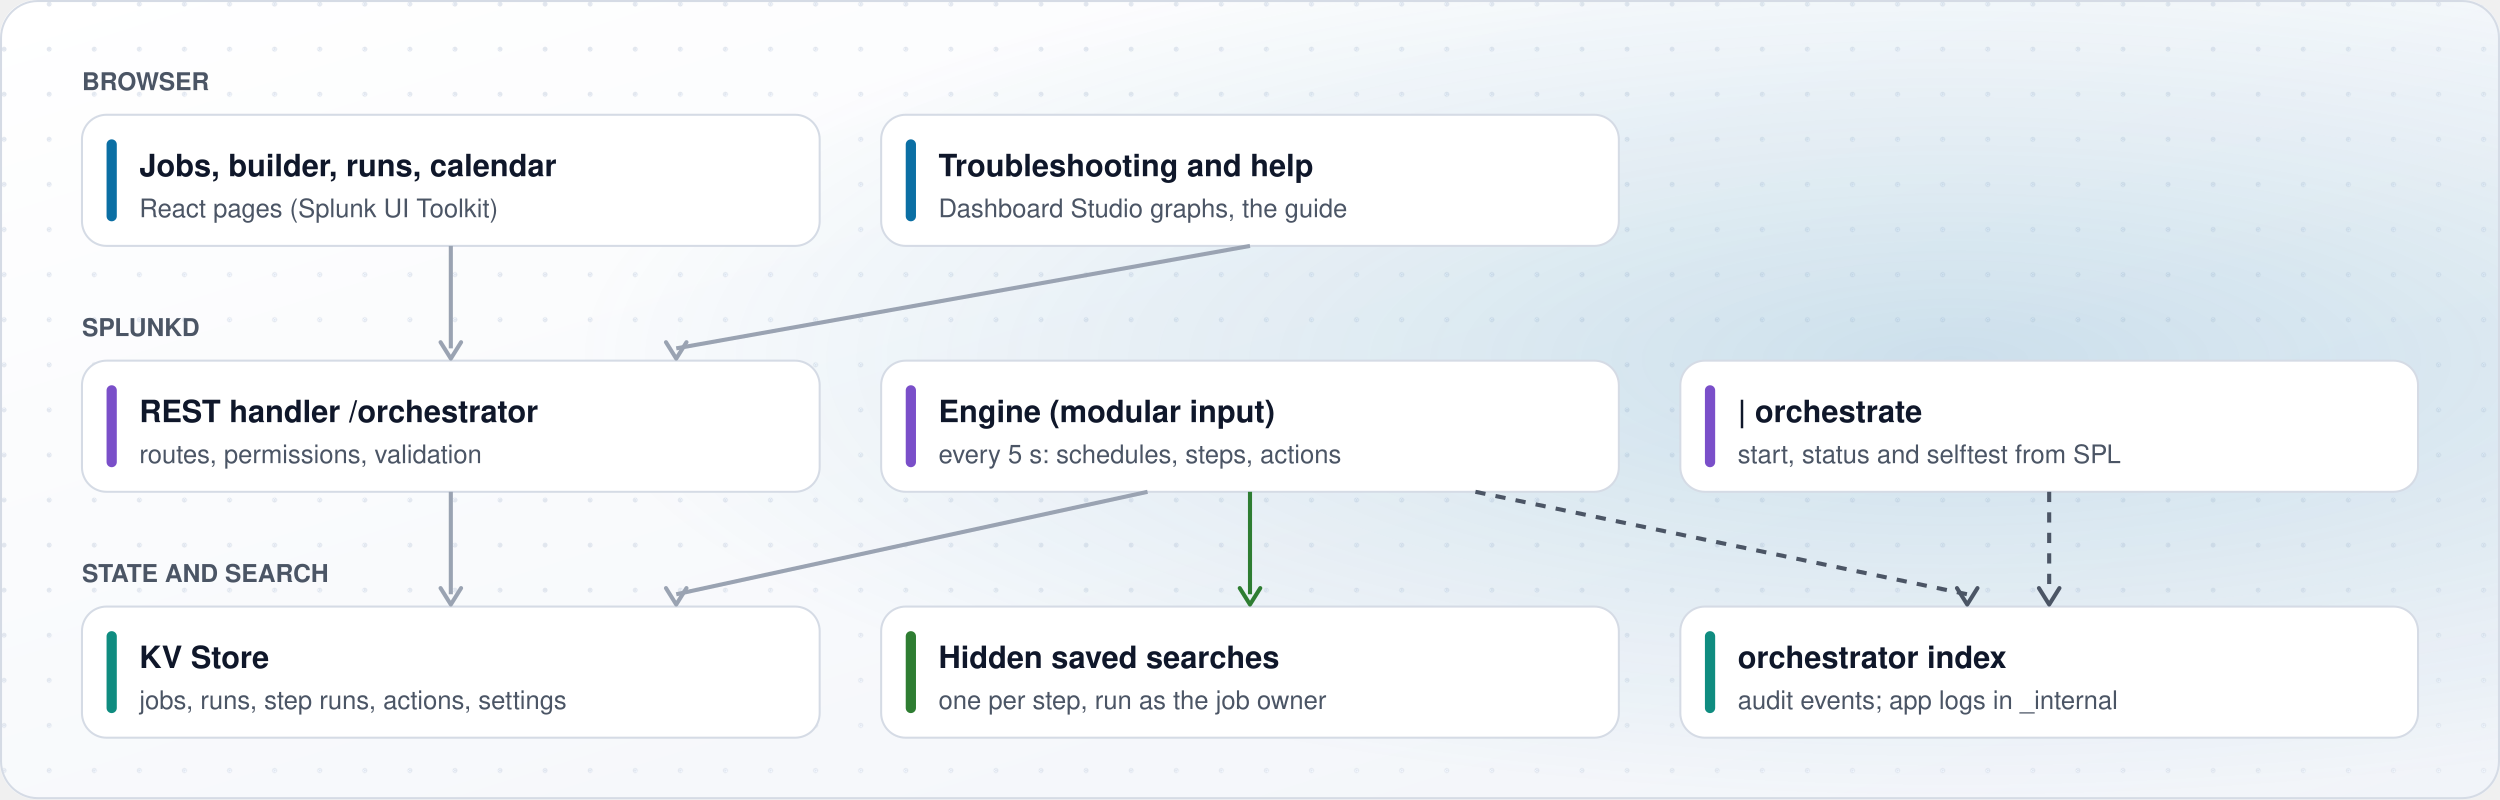
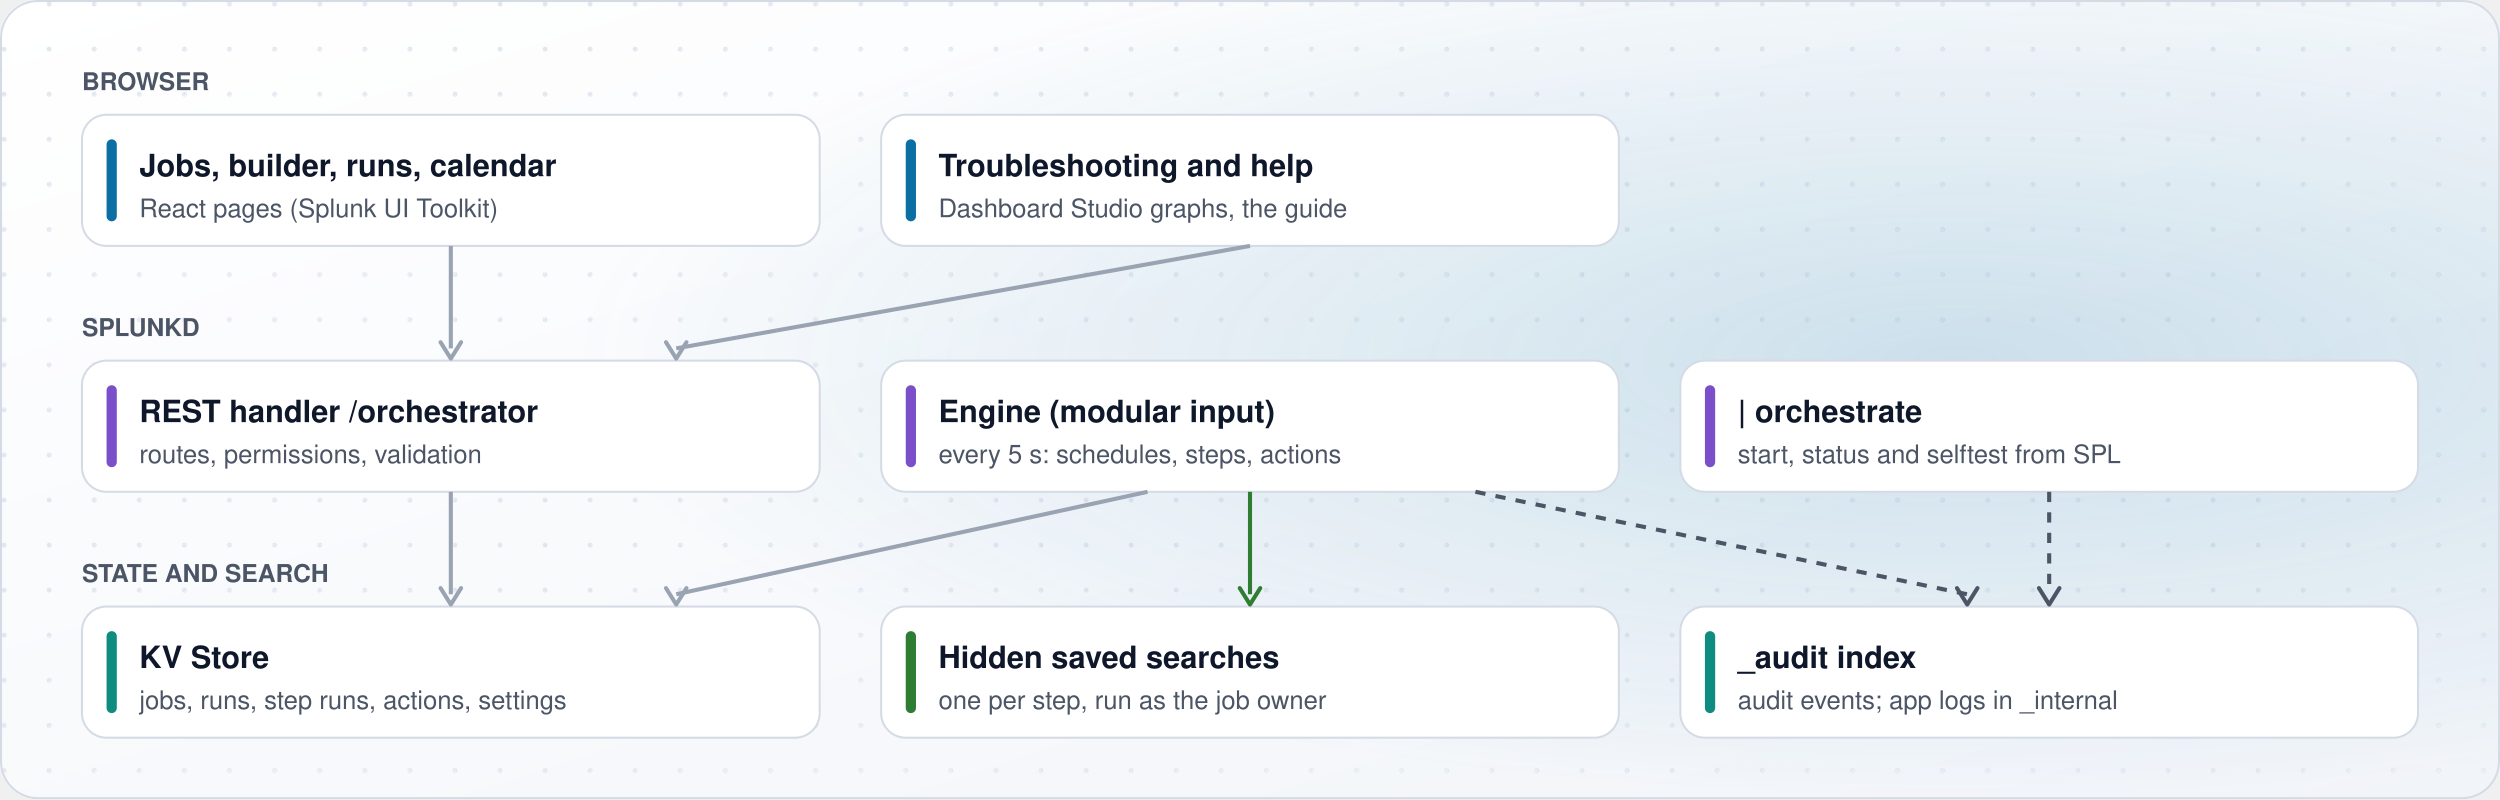
<svg xmlns="http://www.w3.org/2000/svg" width="1220" height="390" viewBox="0 0 1220 390" font-family="-apple-system, BlinkMacSystemFont, 'Segoe UI', Helvetica, Arial, sans-serif">
  <defs>
    <linearGradient id="bg" x1="0" y1="0" x2="1" y2="1">
      <stop offset="0" stop-color="#FFFFFF" />
      <stop offset="1" stop-color="#F1F4F9" />
    </linearGradient>
    <pattern id="dots" width="22" height="22" patternUnits="userSpaceOnUse">
      <circle cx="2" cy="2" r="1.2" fill="#E1E6EE" />
    </pattern>
    <radialGradient id="glow" cx="0.78" cy="0.45" r="0.55">
      <stop offset="0" stop-color="#0B6FA4" stop-opacity="0.18" />
      <stop offset="1" stop-color="#0B6FA4" stop-opacity="0" />
    </radialGradient>
  </defs>
  <rect width="1220" height="390" rx="18" fill="url(#bg)" />
  <rect width="1220" height="390" rx="18" fill="url(#dots)" />
  <rect width="1220" height="390" rx="18" fill="url(#glow)" />
  <rect x="0.5" y="0.5" width="1219" height="389" rx="18" fill="none" stroke="#D5DBE5" />
  <text x="40" y="44" font-size="12" font-weight="700" fill="#4B5565" text-anchor="start">BROWSER</text>
  <text x="40" y="164" font-size="12" font-weight="700" fill="#4B5565" text-anchor="start">SPLUNKD</text>
  <text x="40" y="284" font-size="12" font-weight="700" fill="#4B5565" text-anchor="start">STATE AND SEARCH</text>
  <g transform="translate(40,56)">
    <rect width="360" height="64" rx="12" fill="#FFFFFF" stroke="#D5DBE5" />
    <rect x="12" y="12" width="5" height="40" rx="2.5" fill="#0B6FA4" />
    <text x="28" y="30" font-size="15" font-weight="700" fill="#0F172A">Jobs, builder, runs, calendar</text>
    <text x="28" y="50" font-size="12.5" fill="#4B5565">React pages (Splunk UI Toolkit)</text>
  </g>
  <g transform="translate(430,56)">
    <rect width="360" height="64" rx="12" fill="#FFFFFF" stroke="#D5DBE5" />
    <rect x="12" y="12" width="5" height="40" rx="2.5" fill="#0B6FA4" />
    <text x="28" y="30" font-size="15" font-weight="700" fill="#0F172A">Troubleshooting and help</text>
    <text x="28" y="50" font-size="12.5" fill="#4B5565">Dashboard Studio graphs, the guide</text>
  </g>
  <g transform="translate(40,176)">
    <rect width="360" height="64" rx="12" fill="#FFFFFF" stroke="#D5DBE5" />
    <rect x="12" y="12" width="5" height="40" rx="2.5" fill="#7A4FC9" />
    <text x="28" y="30" font-size="15" font-weight="700" fill="#0F172A">REST handler /orchestrator</text>
    <text x="28" y="50" font-size="12.5" fill="#4B5565">routes, permissions, validation</text>
  </g>
  <g transform="translate(430,176)">
    <rect width="360" height="64" rx="12" fill="#FFFFFF" stroke="#D5DBE5" />
    <rect x="12" y="12" width="5" height="40" rx="2.5" fill="#7A4FC9" />
    <text x="28" y="30" font-size="15" font-weight="700" fill="#0F172A">Engine (modular input)</text>
    <text x="28" y="50" font-size="12.5" fill="#4B5565">every 5 s: schedules, steps, actions</text>
  </g>
  <g transform="translate(820,176)">
    <rect width="360" height="64" rx="12" fill="#FFFFFF" stroke="#D5DBE5" />
    <rect x="12" y="12" width="5" height="40" rx="2.5" fill="#7A4FC9" />
    <text x="28" y="30" font-size="15" font-weight="700" fill="#0F172A">| orchestrate</text>
    <text x="28" y="50" font-size="12.5" fill="#4B5565">start, status and selftest from SPL</text>
  </g>
  <g transform="translate(40,296)">
    <rect width="360" height="64" rx="12" fill="#FFFFFF" stroke="#D5DBE5" />
    <rect x="12" y="12" width="5" height="40" rx="2.5" fill="#0F8C80" />
    <text x="28" y="30" font-size="15" font-weight="700" fill="#0F172A">KV Store</text>
    <text x="28" y="50" font-size="12.5" fill="#4B5565">jobs, runs, step runs, actions, settings</text>
  </g>
  <g transform="translate(430,296)">
    <rect width="360" height="64" rx="12" fill="#FFFFFF" stroke="#D5DBE5" />
    <rect x="12" y="12" width="5" height="40" rx="2.5" fill="#2E7D32" />
    <text x="28" y="30" font-size="15" font-weight="700" fill="#0F172A">Hidden saved searches</text>
    <text x="28" y="50" font-size="12.5" fill="#4B5565">one per step, run as the job owner</text>
  </g>
  <g transform="translate(820,296)">
    <rect width="360" height="64" rx="12" fill="#FFFFFF" stroke="#D5DBE5" />
    <rect x="12" y="12" width="5" height="40" rx="2.5" fill="#0F8C80" />
-     <text x="28" y="30" font-size="15" font-weight="700" fill="#0F172A">orchestrator index</text>
+     <text x="28" y="30" font-size="15" font-weight="700" fill="#0F172A">_audit index</text>
    <text x="28" y="50" font-size="12.5" fill="#4B5565">audit events; app logs in _internal</text>
  </g>
  <path d="M220,120 L220,170" stroke="#9AA3B2" stroke-width="2" />
  <path d="M215,167 L220,175 L225,167" fill="none" stroke="#9AA3B2" stroke-width="2" stroke-linecap="round" stroke-linejoin="round" />
  <path d="M610,120 L330,170" stroke="#9AA3B2" stroke-width="2" />
  <path d="M325,167 L330,175 L335,167" fill="none" stroke="#9AA3B2" stroke-width="2" stroke-linecap="round" stroke-linejoin="round" />
  <path d="M220,240 L220,290" stroke="#9AA3B2" stroke-width="2" />
  <path d="M215,287 L220,295 L225,287" fill="none" stroke="#9AA3B2" stroke-width="2" stroke-linecap="round" stroke-linejoin="round" />
  <path d="M560,240 L330,290" stroke="#9AA3B2" stroke-width="2" />
  <path d="M325,287 L330,295 L335,287" fill="none" stroke="#9AA3B2" stroke-width="2" stroke-linecap="round" stroke-linejoin="round" />
  <path d="M610,240 L610,290" stroke="#2E7D32" stroke-width="2" />
  <path d="M605,287 L610,295 L615,287" fill="none" stroke="#2E7D32" stroke-width="2" stroke-linecap="round" stroke-linejoin="round" />
  <path d="M720,240 L960,290" stroke="#4B5565" stroke-width="2" stroke-dasharray="5 5" />
  <path d="M955,287 L960,295 L965,287" fill="none" stroke="#4B5565" stroke-width="2" stroke-linecap="round" stroke-linejoin="round" />
  <path d="M1000,240 L1000,290" stroke="#4B5565" stroke-width="2" stroke-dasharray="5 5" />
  <path d="M995,287 L1000,295 L1005,287" fill="none" stroke="#4B5565" stroke-width="2" stroke-linecap="round" stroke-linejoin="round" />
</svg>
